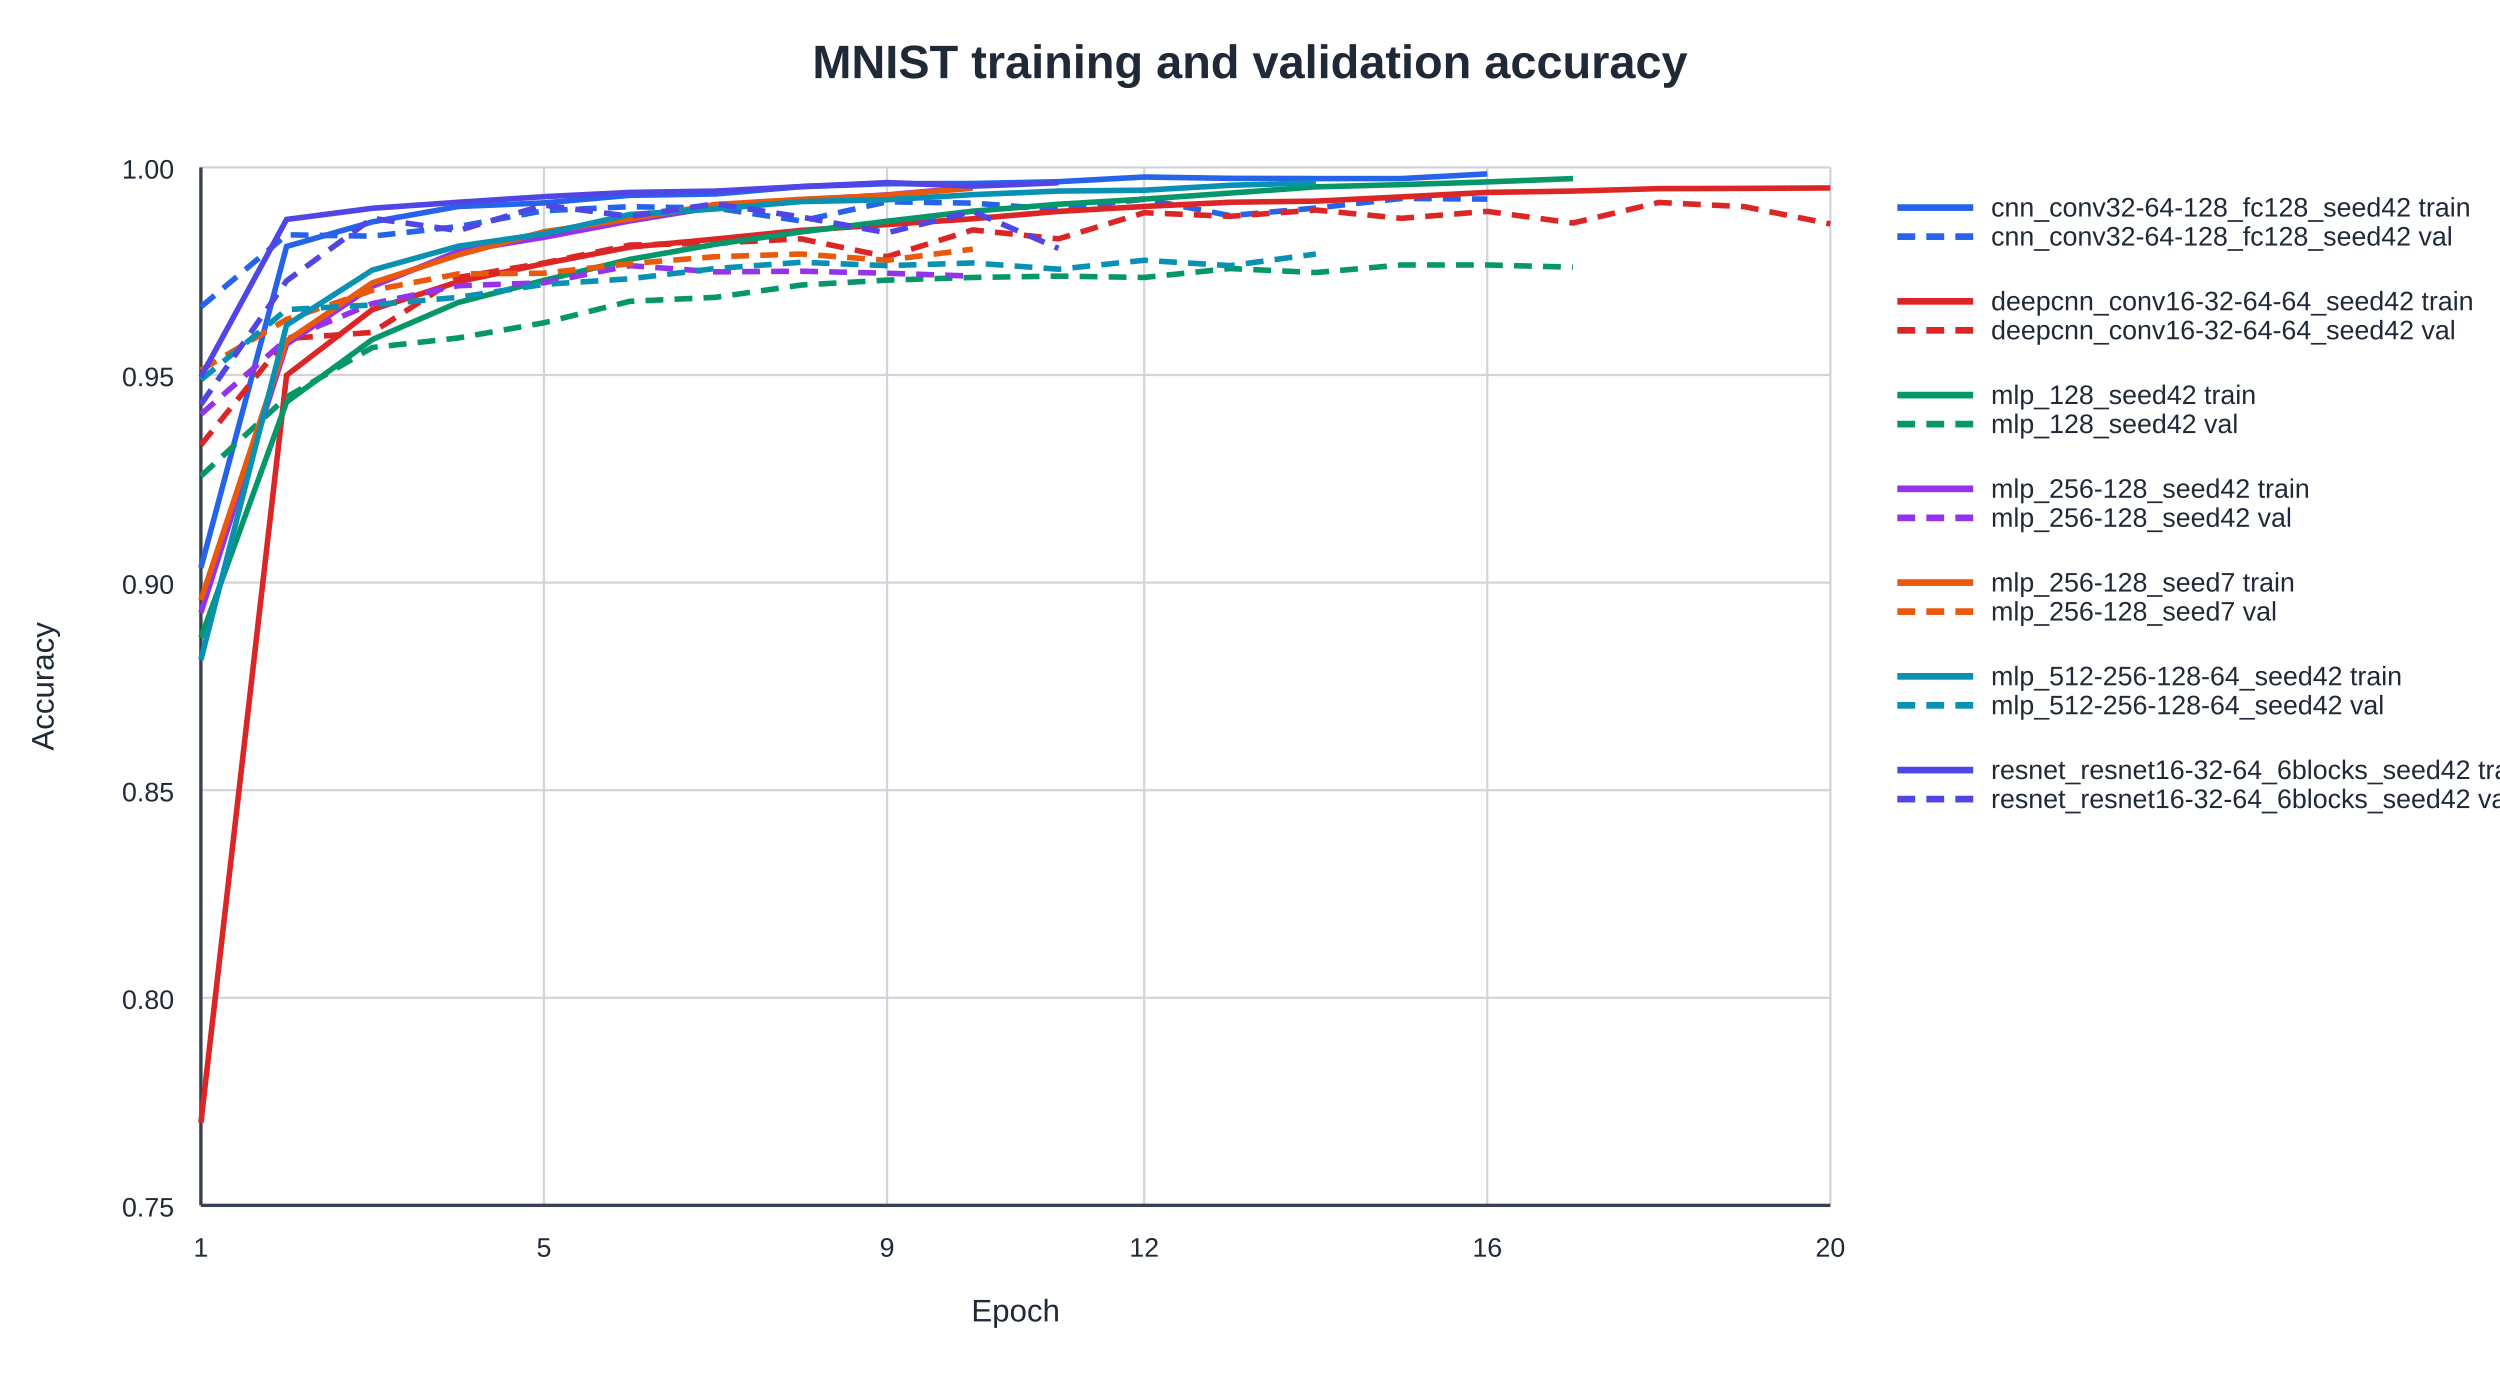
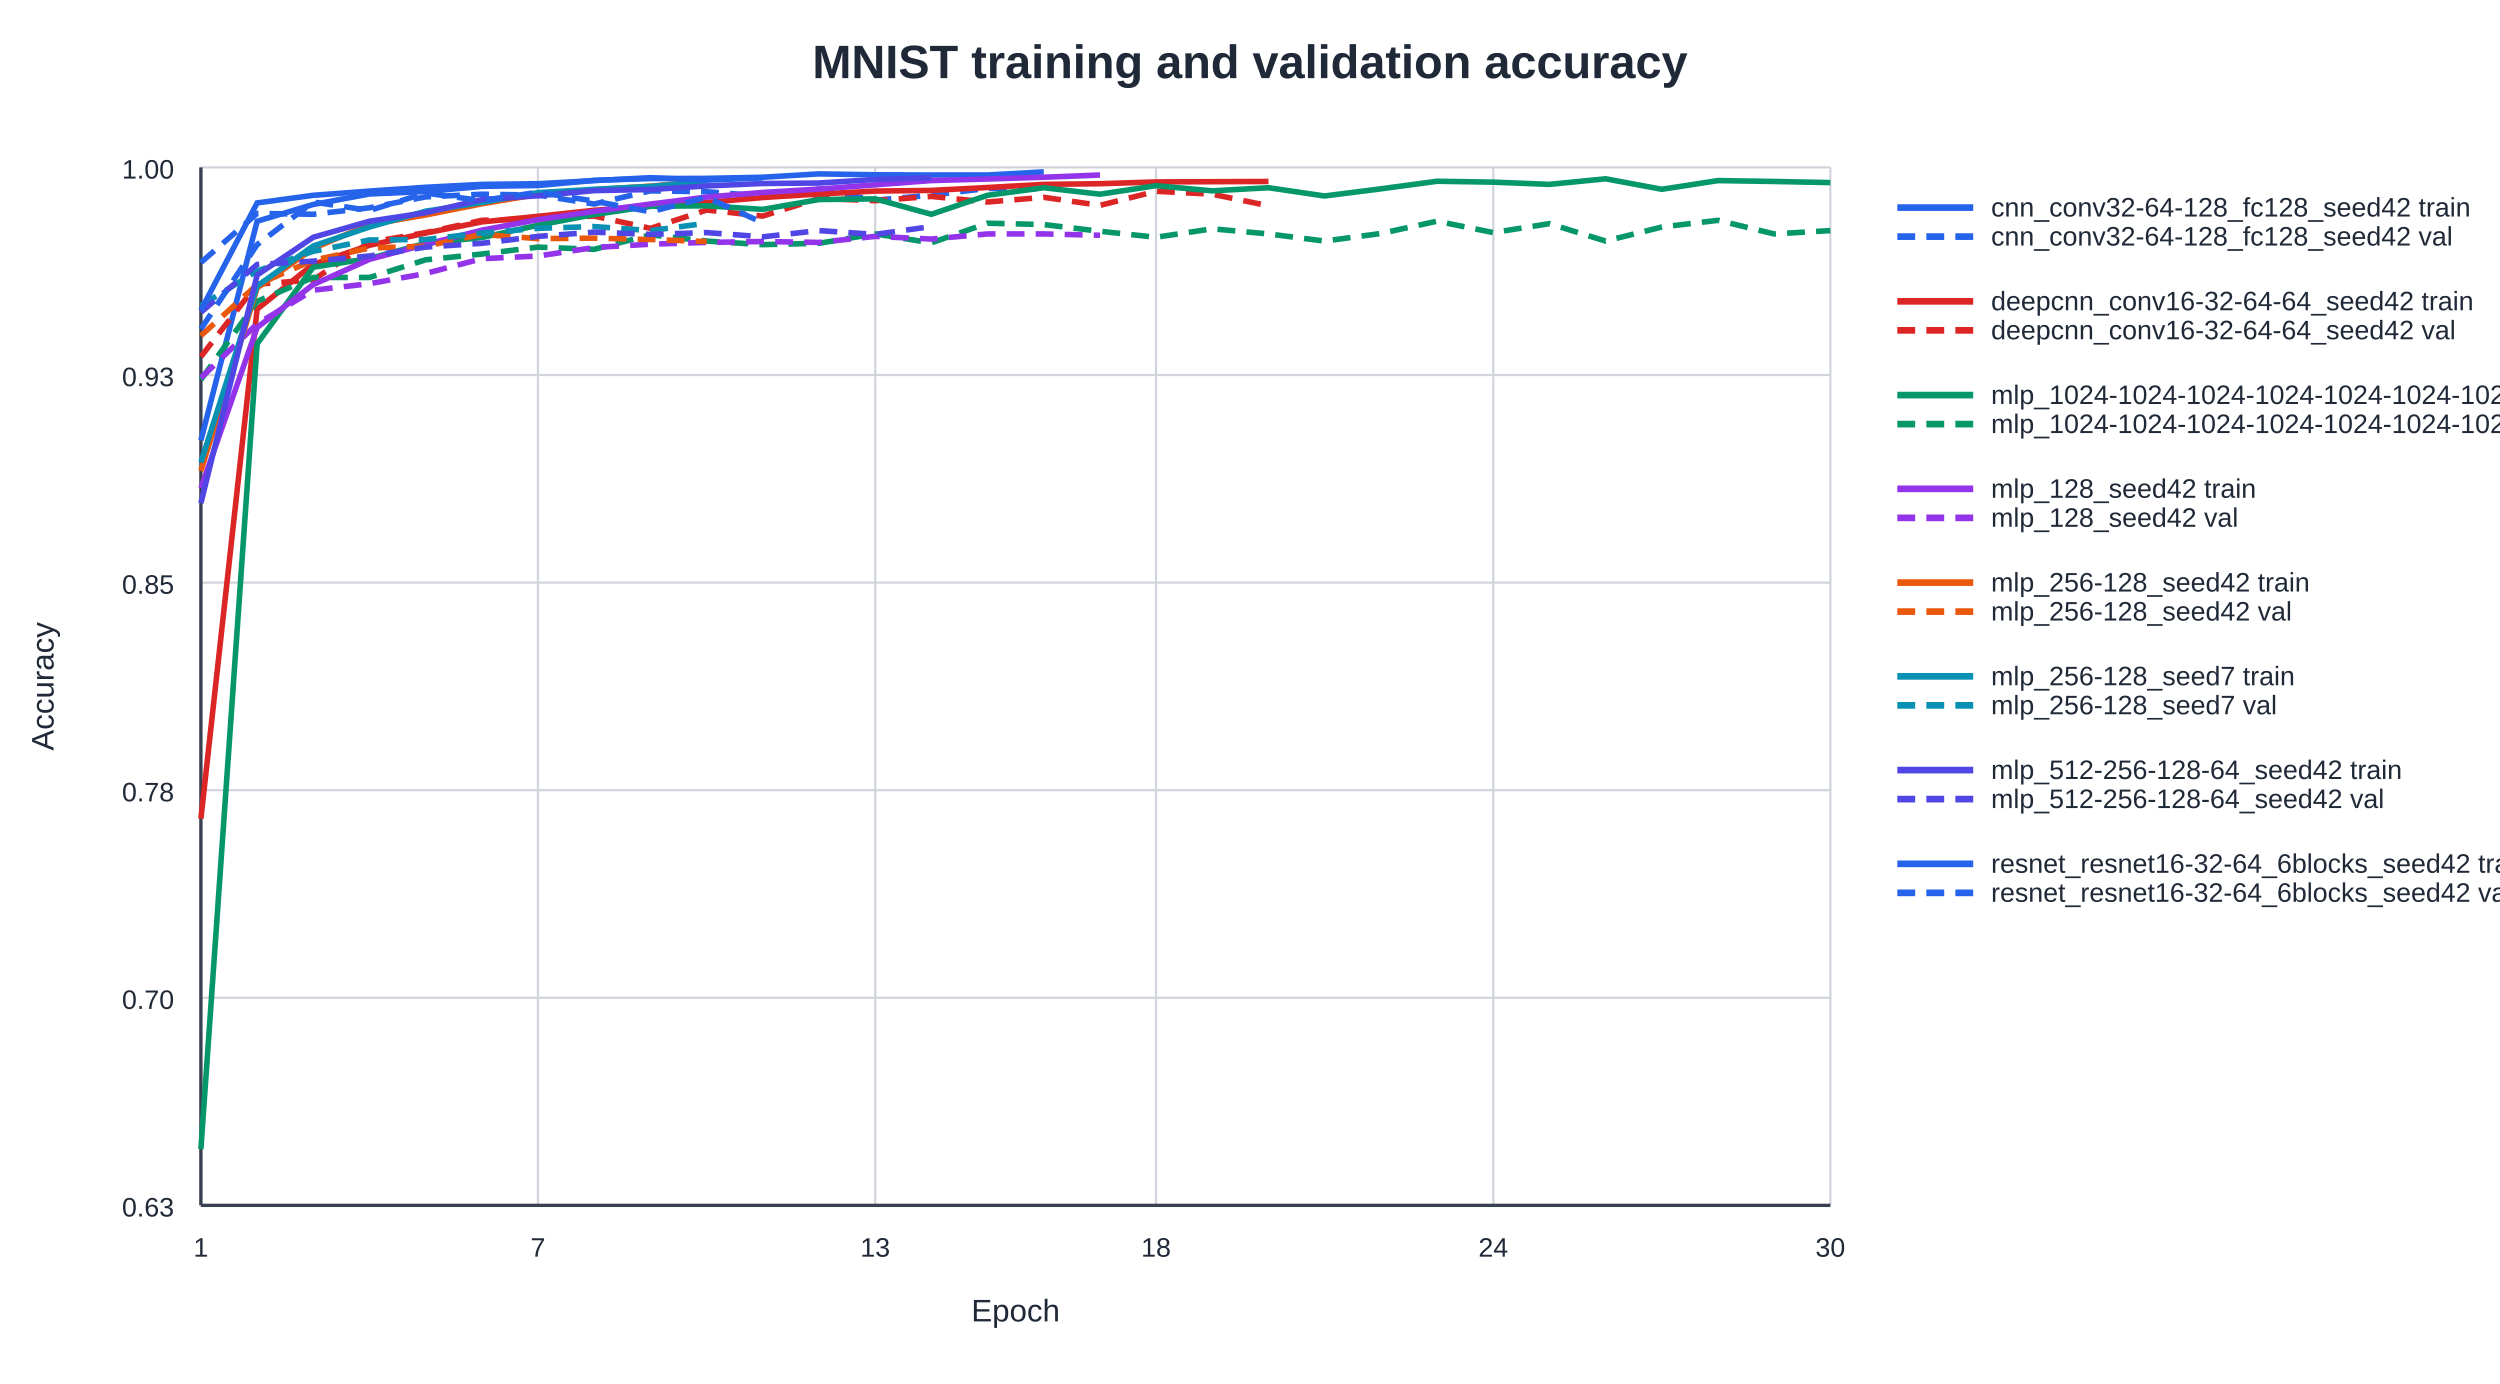
<svg xmlns="http://www.w3.org/2000/svg" width="1120" height="620" viewBox="0 0 1120 620">
  <rect width="100%" height="100%" fill="white" />
  <style>text{font-family:Arial,sans-serif;fill:#1f2937}.grid{stroke:#d1d5db;stroke-width:1}.axis{stroke:#374151;stroke-width:1.5}</style>
  <text x="560.0" y="35" text-anchor="middle" font-size="21" font-weight="bold">MNIST training and validation accuracy</text>
  <line class="grid" x1="90" y1="540.0" x2="820" y2="540.0" />
-   <text x="78" y="545.0" text-anchor="end" font-size="12">0.75</text>
+   <text x="78" y="545.0" text-anchor="end" font-size="12">0.63</text>
  <line class="grid" x1="90" y1="447.0" x2="820" y2="447.0" />
-   <text x="78" y="452.0" text-anchor="end" font-size="12">0.80</text>
+   <text x="78" y="452.0" text-anchor="end" font-size="12">0.70</text>
  <line class="grid" x1="90" y1="354.0" x2="820" y2="354.0" />
-   <text x="78" y="359.0" text-anchor="end" font-size="12">0.85</text>
+   <text x="78" y="359.0" text-anchor="end" font-size="12">0.78</text>
  <line class="grid" x1="90" y1="261.0" x2="820" y2="261.0" />
-   <text x="78" y="266.0" text-anchor="end" font-size="12">0.90</text>
+   <text x="78" y="266.0" text-anchor="end" font-size="12">0.85</text>
  <line class="grid" x1="90" y1="168.0" x2="820" y2="168.0" />
-   <text x="78" y="173.0" text-anchor="end" font-size="12">0.95</text>
+   <text x="78" y="173.0" text-anchor="end" font-size="12">0.93</text>
  <line class="grid" x1="90" y1="75.0" x2="820" y2="75.0" />
  <text x="78" y="80.0" text-anchor="end" font-size="12">1.00</text>
  <line class="grid" x1="90.0" y1="75" x2="90.0" y2="540" />
  <text x="90.0" y="563" text-anchor="middle" font-size="12">1</text>
-   <line class="grid" x1="243.7" y1="75" x2="243.7" y2="540" />
-   <text x="243.7" y="563" text-anchor="middle" font-size="12">5</text>
-   <line class="grid" x1="397.4" y1="75" x2="397.4" y2="540" />
-   <text x="397.4" y="563" text-anchor="middle" font-size="12">9</text>
-   <line class="grid" x1="512.6" y1="75" x2="512.6" y2="540" />
-   <text x="512.6" y="563" text-anchor="middle" font-size="12">12</text>
-   <line class="grid" x1="666.3" y1="75" x2="666.3" y2="540" />
-   <text x="666.3" y="563" text-anchor="middle" font-size="12">16</text>
+   <line class="grid" x1="241.0" y1="75" x2="241.0" y2="540" />
+   <text x="241.0" y="563" text-anchor="middle" font-size="12">7</text>
+   <line class="grid" x1="392.1" y1="75" x2="392.1" y2="540" />
+   <text x="392.1" y="563" text-anchor="middle" font-size="12">13</text>
+   <line class="grid" x1="517.9" y1="75" x2="517.9" y2="540" />
+   <text x="517.9" y="563" text-anchor="middle" font-size="12">18</text>
+   <line class="grid" x1="669.0" y1="75" x2="669.0" y2="540" />
+   <text x="669.0" y="563" text-anchor="middle" font-size="12">24</text>
  <line class="grid" x1="820.0" y1="75" x2="820.0" y2="540" />
-   <text x="820.0" y="563" text-anchor="middle" font-size="12">20</text>
+   <text x="820.0" y="563" text-anchor="middle" font-size="12">30</text>
  <line class="axis" x1="90" y1="75" x2="90" y2="540" />
  <line class="axis" x1="90" y1="540" x2="820" y2="540" />
  <text x="455.0" y="592" text-anchor="middle" font-size="14">Epoch</text>
  <text x="24" y="307.5" text-anchor="middle" font-size="14" transform="rotate(-90 24 307.5)">Accuracy</text>
-   <polyline fill="none" stroke="#2563eb" stroke-width="2.5" points="90.0,254.4 128.4,110.4 166.8,99.4 205.3,92.5 243.7,90.9 282.1,87.5 320.5,86.9 358.9,83.6 397.4,82.3 435.8,82.2 474.2,81.4 512.6,79.3 551.1,79.9 589.5,80.0 627.9,80.0 666.3,77.9" />
-   <polyline fill="none" stroke="#2563eb" stroke-width="2.5" stroke-dasharray="8 5" points="90.0,137.5 128.4,105.2 166.8,105.8 205.3,101.5 243.7,94.4 282.1,92.6 320.5,93.2 358.9,99.0 397.4,90.4 435.8,91.0 474.2,93.8 512.6,89.2 551.1,96.6 589.5,93.2 627.9,88.9 666.3,89.2" />
+   <polyline fill="none" stroke="#2563eb" stroke-width="2.5" points="90.0,197.3 115.2,99.1 140.3,91.6 165.5,86.9 190.7,85.8 215.9,83.5 241.0,83.1 266.2,80.8 291.4,80.0 316.6,79.9 341.7,79.4 366.9,77.9 392.1,78.3 417.2,78.4 442.4,78.4 467.6,77.0" />
+   <polyline fill="none" stroke="#2563eb" stroke-width="2.5" stroke-dasharray="8 5" points="90.0,117.6 115.2,95.6 140.3,96.0 165.5,93.1 190.7,88.2 215.9,87.0 241.0,87.4 266.2,91.4 291.4,85.5 316.6,85.9 341.7,87.8 366.9,84.7 392.1,89.7 417.2,87.4 442.4,84.4 467.6,84.7" />
  <line x1="850" y1="93" x2="884" y2="93" stroke="#2563eb" stroke-width="3" />
  <line x1="850" y1="106" x2="884" y2="106" stroke="#2563eb" stroke-width="3" stroke-dasharray="8 5" />
  <text x="892" y="97" font-size="12">cnn_conv32-64-128_fc128_seed42 train</text>
  <text x="892" y="110" font-size="12">cnn_conv32-64-128_fc128_seed42 val</text>
-   <polyline fill="none" stroke="#dc2626" stroke-width="2.5" points="90.0,503.0 128.4,168.1 166.8,138.7 205.3,126.2 243.7,118.1 282.1,110.7 320.5,107.1 358.9,103.2 397.4,100.6 435.8,98.0 474.2,94.7 512.6,92.5 551.1,90.6 589.5,90.1 627.9,88.2 666.3,86.2 704.7,85.6 743.2,84.5 781.6,84.4 820.0,84.2" />
-   <polyline fill="none" stroke="#dc2626" stroke-width="2.5" stroke-dasharray="8 5" points="90.0,199.4 128.4,151.7 166.8,148.9 205.3,124.3 243.7,117.8 282.1,109.8 320.5,108.9 358.9,107.0 397.4,115.0 435.8,103.0 474.2,107.0 512.6,95.3 551.1,96.9 589.5,94.1 627.9,97.8 666.3,94.7 704.7,99.9 743.2,90.7 781.6,92.6 820.0,100.3" />
+   <polyline fill="none" stroke="#dc2626" stroke-width="2.5" points="90.0,366.8 115.2,138.5 140.3,118.4 165.5,109.9 190.7,104.4 215.9,99.4 241.0,96.9 266.2,94.2 291.4,92.4 316.6,90.7 341.7,88.5 366.9,86.9 392.1,85.6 417.2,85.3 442.4,84.0 467.6,82.6 492.8,82.3 517.9,81.5 543.1,81.4 568.3,81.3" />
+   <polyline fill="none" stroke="#dc2626" stroke-width="2.5" stroke-dasharray="8 5" points="90.0,159.8 115.2,127.3 140.3,125.4 165.5,108.6 190.7,104.2 215.9,98.7 241.0,98.1 266.2,96.8 291.4,102.3 316.6,94.1 341.7,96.8 366.9,88.9 392.1,89.9 417.2,88.0 442.4,90.5 467.6,88.4 492.8,92.0 517.9,85.7 543.1,87.0 568.3,92.2" />
  <line x1="850" y1="135" x2="884" y2="135" stroke="#dc2626" stroke-width="3" />
  <line x1="850" y1="148" x2="884" y2="148" stroke="#dc2626" stroke-width="3" stroke-dasharray="8 5" />
  <text x="892" y="139" font-size="12">deepcnn_conv16-32-64-64_seed42 train</text>
  <text x="892" y="152" font-size="12">deepcnn_conv16-32-64-64_seed42 val</text>
-   <polyline fill="none" stroke="#059669" stroke-width="2.5" points="90.0,285.7 128.4,180.1 166.8,152.1 205.3,135.5 243.7,125.6 282.1,116.2 320.5,109.4 358.9,103.9 397.4,99.1 435.8,94.6 474.2,91.5 512.6,89.2 551.1,86.5 589.5,83.7 627.9,82.7 666.3,81.5 704.7,80.0" />
-   <polyline fill="none" stroke="#059669" stroke-width="2.5" stroke-dasharray="8 5" points="90.0,213.3 128.4,177.9 166.8,155.7 205.3,151.4 243.7,144.6 282.1,135.0 320.5,133.2 358.9,127.7 397.4,125.5 435.8,124.3 474.2,123.7 512.6,124.3 551.1,120.3 589.5,122.1 627.9,118.7 666.3,118.7 704.7,119.7" />
+   <polyline fill="none" stroke="#059669" stroke-width="2.5" points="90.0,514.8 115.2,154.0 140.3,119.7 165.5,115.8 190.7,109.0 215.9,106.4 241.0,100.9 266.2,96.1 291.4,92.4 316.6,92.2 341.7,93.8 366.9,89.4 392.1,89.1 417.2,96.0 442.4,87.5 467.6,84.1 492.8,87.0 517.9,83.2 543.1,85.5 568.3,84.1 593.4,87.8 618.6,84.6 643.8,81.2 669.0,81.6 694.1,82.6 719.3,80.1 744.5,84.8 769.7,80.9 794.8,81.3 820.0,81.8" />
+   <polyline fill="none" stroke="#059669" stroke-width="2.5" stroke-dasharray="8 5" points="90.0,170.1 115.2,135.0 140.3,124.3 165.5,124.3 190.7,116.4 215.9,113.8 241.0,110.7 266.2,111.7 291.4,105.2 316.6,108.0 341.7,109.6 366.9,109.0 392.1,104.8 417.2,108.8 442.4,100.0 467.6,100.6 492.8,103.6 517.9,106.3 543.1,102.5 568.3,104.8 593.4,108.0 618.6,104.6 643.8,99.1 669.0,104.2 694.1,100.2 719.3,108.0 744.5,101.7 769.7,98.7 794.8,104.8 820.0,103.3" />
  <line x1="850" y1="177" x2="884" y2="177" stroke="#059669" stroke-width="3" />
  <line x1="850" y1="190" x2="884" y2="190" stroke="#059669" stroke-width="3" stroke-dasharray="8 5" />
-   <text x="892" y="181" font-size="12">mlp_128_seed42 train</text>
-   <text x="892" y="194" font-size="12">mlp_128_seed42 val</text>
-   <polyline fill="none" stroke="#9333ea" stroke-width="2.5" points="90.0,274.5 128.4,154.2 166.8,128.3 205.3,112.6 243.7,106.3 282.1,99.0 320.5,92.7 358.9,89.7 397.4,87.3 435.8,83.9" />
-   <polyline fill="none" stroke="#9333ea" stroke-width="2.5" stroke-dasharray="8 5" points="90.0,185.6 128.4,152.0 166.8,136.0 205.3,128.0 243.7,126.7 282.1,119.0 320.5,121.8 358.9,121.5 397.4,122.4 435.8,123.7" />
+   <text x="892" y="181" font-size="12">mlp_1024-1024-1024-1024-1024-1024-1024-1024-1024-1024_seed42 train</text>
+   <text x="892" y="194" font-size="12">mlp_1024-1024-1024-1024-1024-1024-1024-1024-1024-1024_seed42 val</text>
+   <polyline fill="none" stroke="#9333ea" stroke-width="2.5" points="90.0,218.7 115.2,146.7 140.3,127.5 165.5,116.2 190.7,109.5 215.9,103.1 241.0,98.4 266.2,94.7 291.4,91.4 316.6,88.3 341.7,86.2 366.9,84.7 392.1,82.8 417.2,80.9 442.4,80.2 467.6,79.4 492.8,78.4" />
+   <polyline fill="none" stroke="#9333ea" stroke-width="2.5" stroke-dasharray="8 5" points="90.0,169.3 115.2,145.1 140.3,130.0 165.5,127.1 190.7,122.5 215.9,115.9 241.0,114.7 266.2,110.9 291.4,109.4 316.6,108.6 341.7,108.2 366.9,108.6 392.1,105.9 417.2,107.1 442.4,104.8 467.6,104.8 492.8,105.4" />
  <line x1="850" y1="219" x2="884" y2="219" stroke="#9333ea" stroke-width="3" />
  <line x1="850" y1="232" x2="884" y2="232" stroke="#9333ea" stroke-width="3" stroke-dasharray="8 5" />
-   <text x="892" y="223" font-size="12">mlp_256-128_seed42 train</text>
-   <text x="892" y="236" font-size="12">mlp_256-128_seed42 val</text>
-   <polyline fill="none" stroke="#ea580c" stroke-width="2.5" points="90.0,268.9 128.4,152.8 166.8,126.7 205.3,114.2 243.7,103.8 282.1,98.1 320.5,91.6 358.9,89.3 397.4,87.5 435.8,84.3" />
-   <polyline fill="none" stroke="#ea580c" stroke-width="2.5" stroke-dasharray="8 5" points="90.0,165.8 128.4,143.1 166.8,130.1 205.3,122.7 243.7,122.4 282.1,118.1 320.5,115.0 358.9,113.8 397.4,116.6 435.8,111.6" />
+   <text x="892" y="223" font-size="12">mlp_128_seed42 train</text>
+   <text x="892" y="236" font-size="12">mlp_128_seed42 val</text>
+   <polyline fill="none" stroke="#ea580c" stroke-width="2.5" points="90.0,211.0 115.2,129.0 140.3,111.3 165.5,100.6 190.7,96.3 215.9,91.3 241.0,87.1 266.2,85.0 291.4,83.4 316.6,81.1" />
+   <polyline fill="none" stroke="#ea580c" stroke-width="2.5" stroke-dasharray="8 5" points="90.0,150.4 115.2,127.5 140.3,116.6 165.5,111.1 190.7,110.3 215.9,105.0 241.0,106.9 266.2,106.7 291.4,107.3 316.6,108.2" />
  <line x1="850" y1="261" x2="884" y2="261" stroke="#ea580c" stroke-width="3" />
  <line x1="850" y1="274" x2="884" y2="274" stroke="#ea580c" stroke-width="3" stroke-dasharray="8 5" />
-   <text x="892" y="265" font-size="12">mlp_256-128_seed7 train</text>
-   <text x="892" y="278" font-size="12">mlp_256-128_seed7 val</text>
-   <polyline fill="none" stroke="#0891b2" stroke-width="2.5" points="90.0,295.6 128.4,145.6 166.8,121.0 205.3,110.3 243.7,104.7 282.1,96.1 320.5,93.6 358.9,90.3 397.4,89.5 435.8,87.2 474.2,85.6 512.6,85.2 551.1,83.0 589.5,81.9" />
-   <polyline fill="none" stroke="#0891b2" stroke-width="2.5" stroke-dasharray="8 5" points="90.0,170.2 128.4,138.7 166.8,136.6 205.3,133.2 243.7,127.4 282.1,124.9 320.5,120.3 358.9,117.5 397.4,119.0 435.8,117.8 474.2,120.6 512.6,116.6 551.1,119.0 589.5,113.8" />
+   <text x="892" y="265" font-size="12">mlp_256-128_seed42 train</text>
+   <text x="892" y="278" font-size="12">mlp_256-128_seed42 val</text>
+   <polyline fill="none" stroke="#0891b2" stroke-width="2.5" points="90.0,207.2 115.2,128.1 140.3,110.2 165.5,101.7 190.7,94.6 215.9,90.7 241.0,86.3 266.2,84.8 291.4,83.5 316.6,81.3" />
+   <polyline fill="none" stroke="#0891b2" stroke-width="2.5" stroke-dasharray="8 5" points="90.0,136.9 115.2,121.4 140.3,112.6 165.5,107.5 190.7,107.3 215.9,104.4 241.0,102.3 266.2,101.5 291.4,103.3 316.6,100.0" />
  <line x1="850" y1="303" x2="884" y2="303" stroke="#0891b2" stroke-width="3" />
  <line x1="850" y1="316" x2="884" y2="316" stroke="#0891b2" stroke-width="3" stroke-dasharray="8 5" />
-   <text x="892" y="307" font-size="12">mlp_512-256-128-64_seed42 train</text>
-   <text x="892" y="320" font-size="12">mlp_512-256-128-64_seed42 val</text>
-   <polyline fill="none" stroke="#4f46e5" stroke-width="2.5" points="90.0,168.9 128.4,98.3 166.8,93.3 205.3,90.6 243.7,88.1 282.1,86.2 320.5,85.6 358.9,83.6 397.4,81.8 435.8,83.4 474.2,81.9" />
-   <polyline fill="none" stroke="#4f46e5" stroke-width="2.5" stroke-dasharray="8 5" points="90.0,181.2 128.4,125.8 166.8,97.8 205.3,103.3 243.7,91.9 282.1,96.9 320.5,91.3 358.9,97.2 397.4,104.3 435.8,94.7 474.2,111.3" />
+   <text x="892" y="307" font-size="12">mlp_256-128_seed7 train</text>
+   <text x="892" y="320" font-size="12">mlp_256-128_seed7 val</text>
+   <polyline fill="none" stroke="#4f46e5" stroke-width="2.5" points="90.0,225.4 115.2,123.2 140.3,106.3 165.5,99.1 190.7,95.3 215.9,89.4 241.0,87.7 266.2,85.4 291.4,84.9 316.6,83.3 341.7,82.2 366.9,82.0 392.1,80.4 417.2,79.7" />
+   <polyline fill="none" stroke="#4f46e5" stroke-width="2.5" stroke-dasharray="8 5" points="90.0,139.9 115.2,118.5 140.3,117.0 165.5,114.7 190.7,110.7 215.9,109.0 241.0,105.9 266.2,104.0 291.4,105.0 316.6,104.2 341.7,106.1 366.9,103.3 392.1,105.0 417.2,101.5" />
  <line x1="850" y1="345" x2="884" y2="345" stroke="#4f46e5" stroke-width="3" />
  <line x1="850" y1="358" x2="884" y2="358" stroke="#4f46e5" stroke-width="3" stroke-dasharray="8 5" />
-   <text x="892" y="349" font-size="12">resnet_resnet16-32-64_6blocks_seed42 train</text>
-   <text x="892" y="362" font-size="12">resnet_resnet16-32-64_6blocks_seed42 val</text>
+   <text x="892" y="349" font-size="12">mlp_512-256-128-64_seed42 train</text>
+   <text x="892" y="362" font-size="12">mlp_512-256-128-64_seed42 val</text>
+   <polyline fill="none" stroke="#2563eb" stroke-width="2.5" points="90.0,139.0 115.2,90.9 140.3,87.5 165.5,85.6 190.7,83.9 215.9,82.6 241.0,82.3 266.2,80.9 291.4,79.6 316.6,80.7 341.7,79.7" />
+   <polyline fill="none" stroke="#2563eb" stroke-width="2.5" stroke-dasharray="8 5" points="90.0,147.4 115.2,109.6 140.3,90.5 165.5,94.3 190.7,86.5 215.9,89.9 241.0,86.1 266.2,90.1 291.4,94.9 316.6,88.4 341.7,99.8" />
+   <line x1="850" y1="387" x2="884" y2="387" stroke="#2563eb" stroke-width="3" />
+   <line x1="850" y1="400" x2="884" y2="400" stroke="#2563eb" stroke-width="3" stroke-dasharray="8 5" />
+   <text x="892" y="391" font-size="12">resnet_resnet16-32-64_6blocks_seed42 train</text>
+   <text x="892" y="404" font-size="12">resnet_resnet16-32-64_6blocks_seed42 val</text>
</svg>
